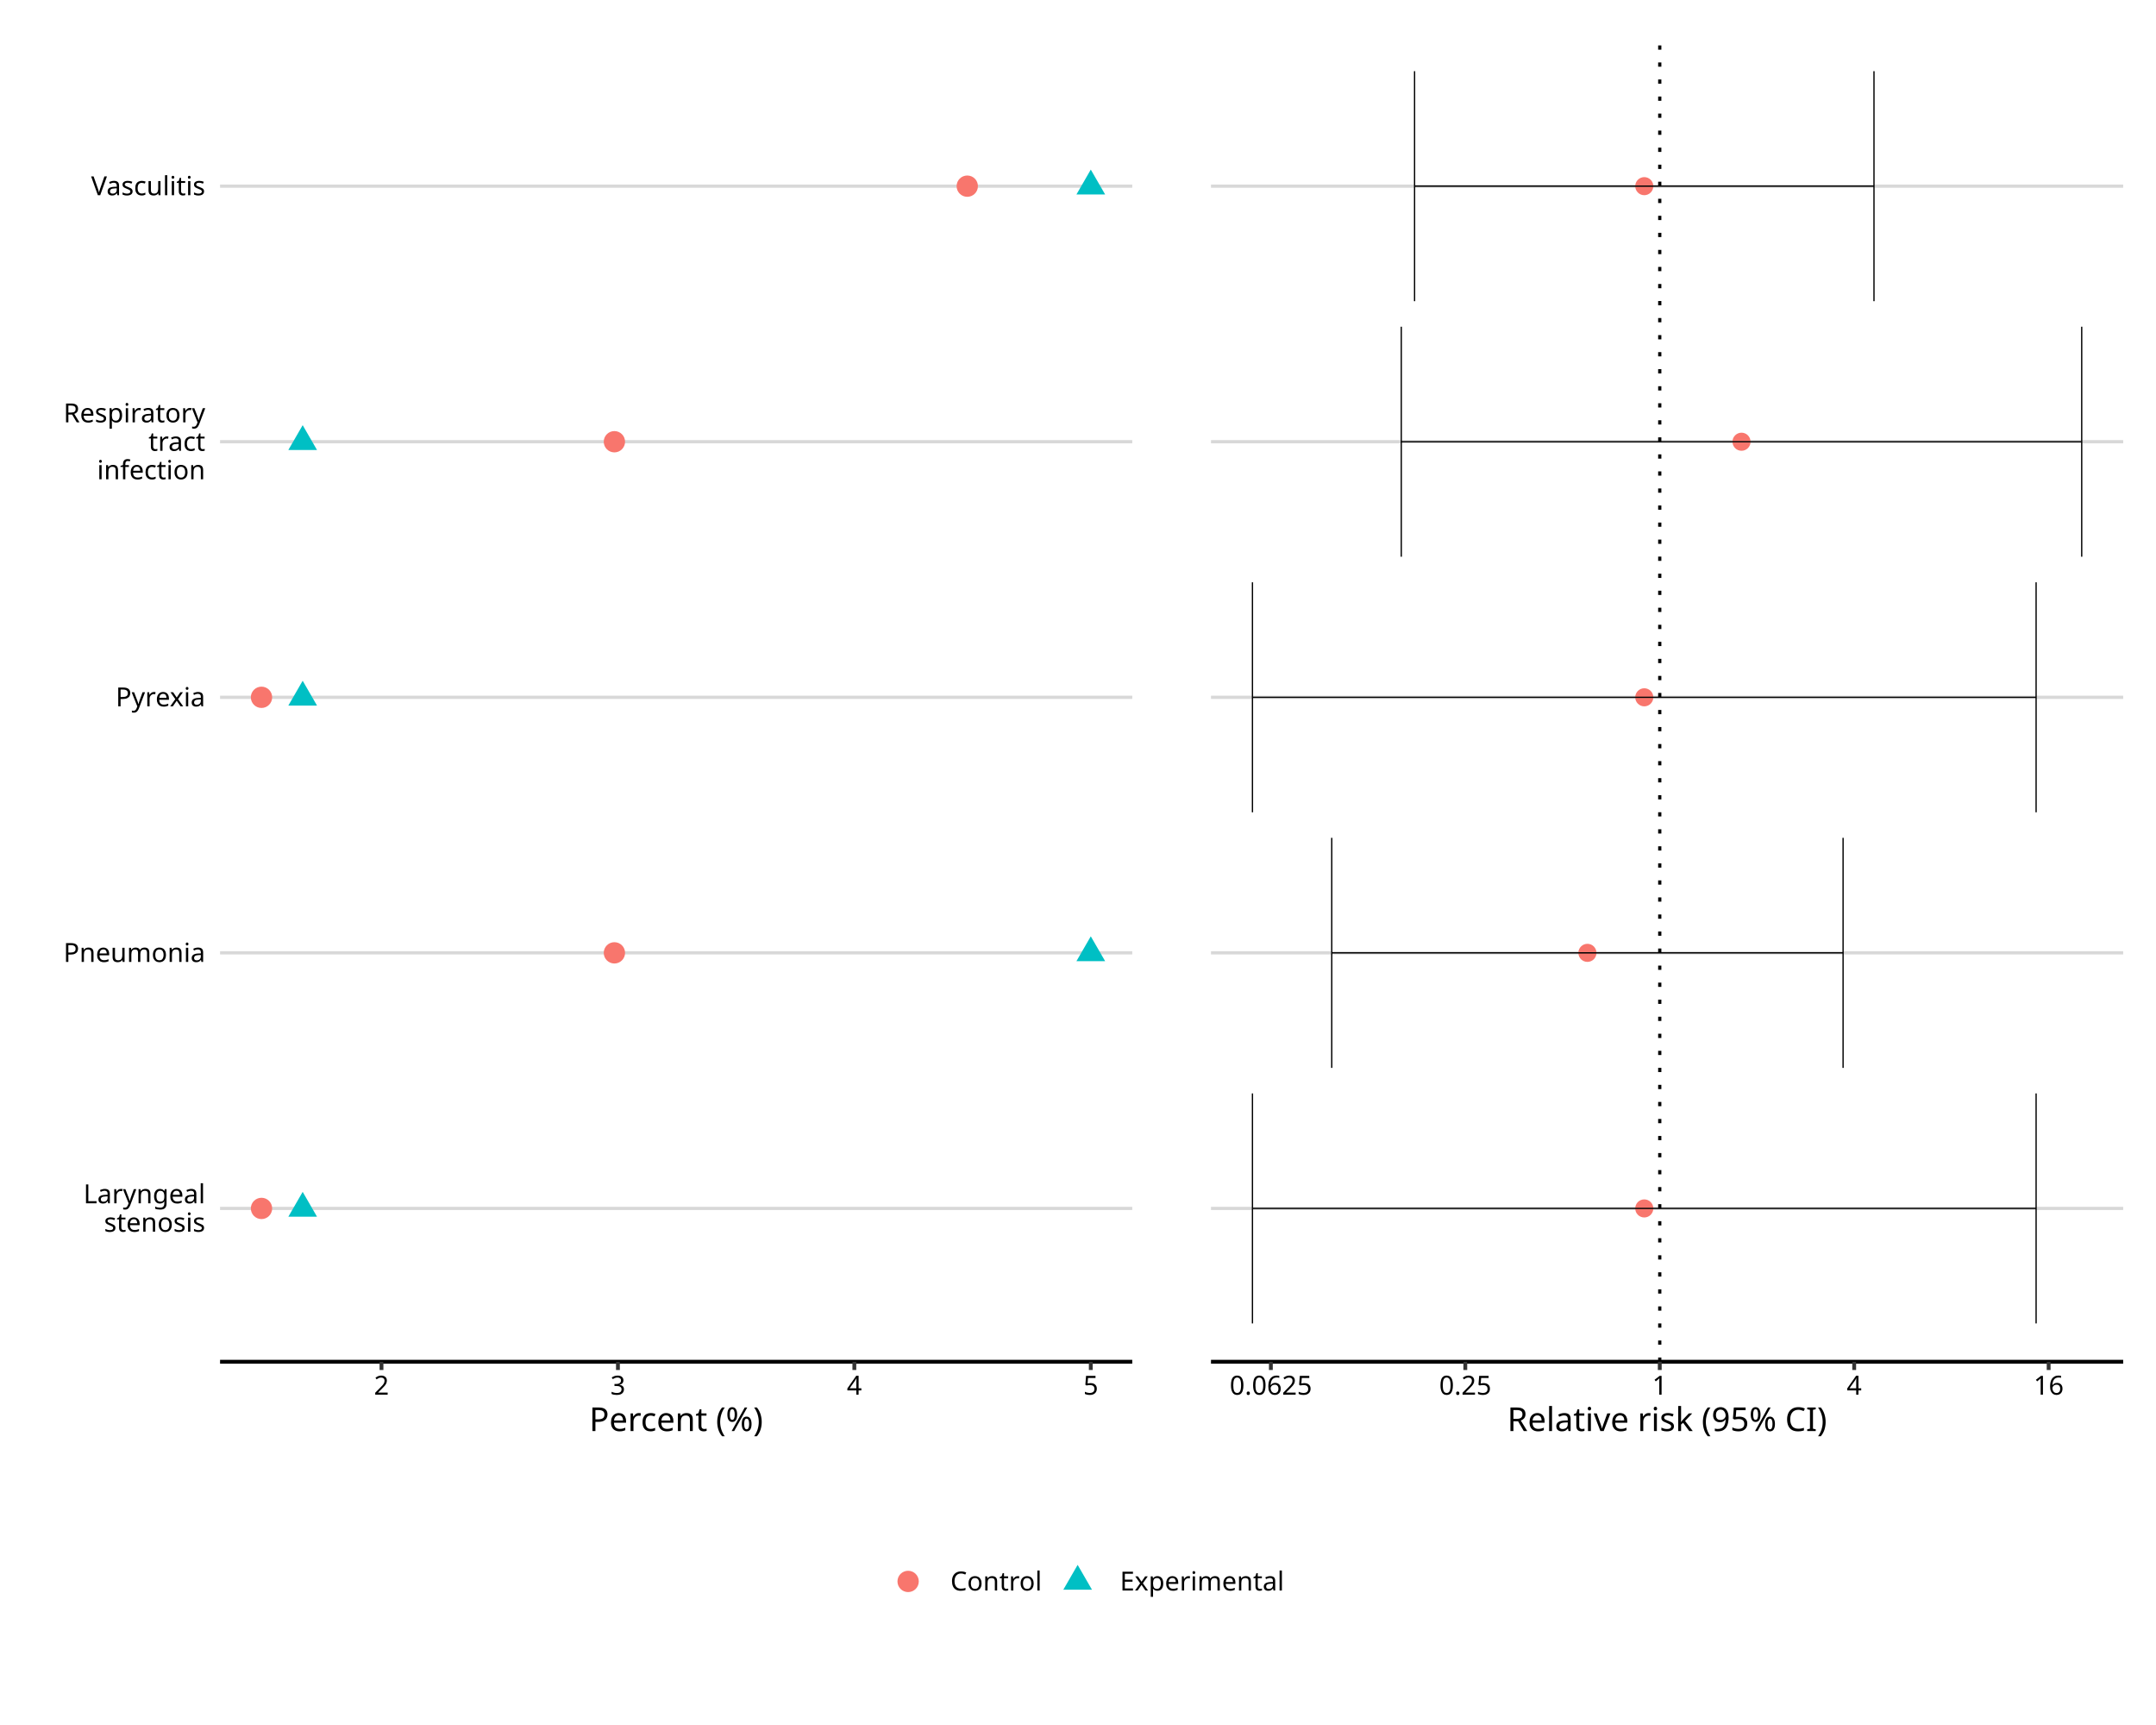
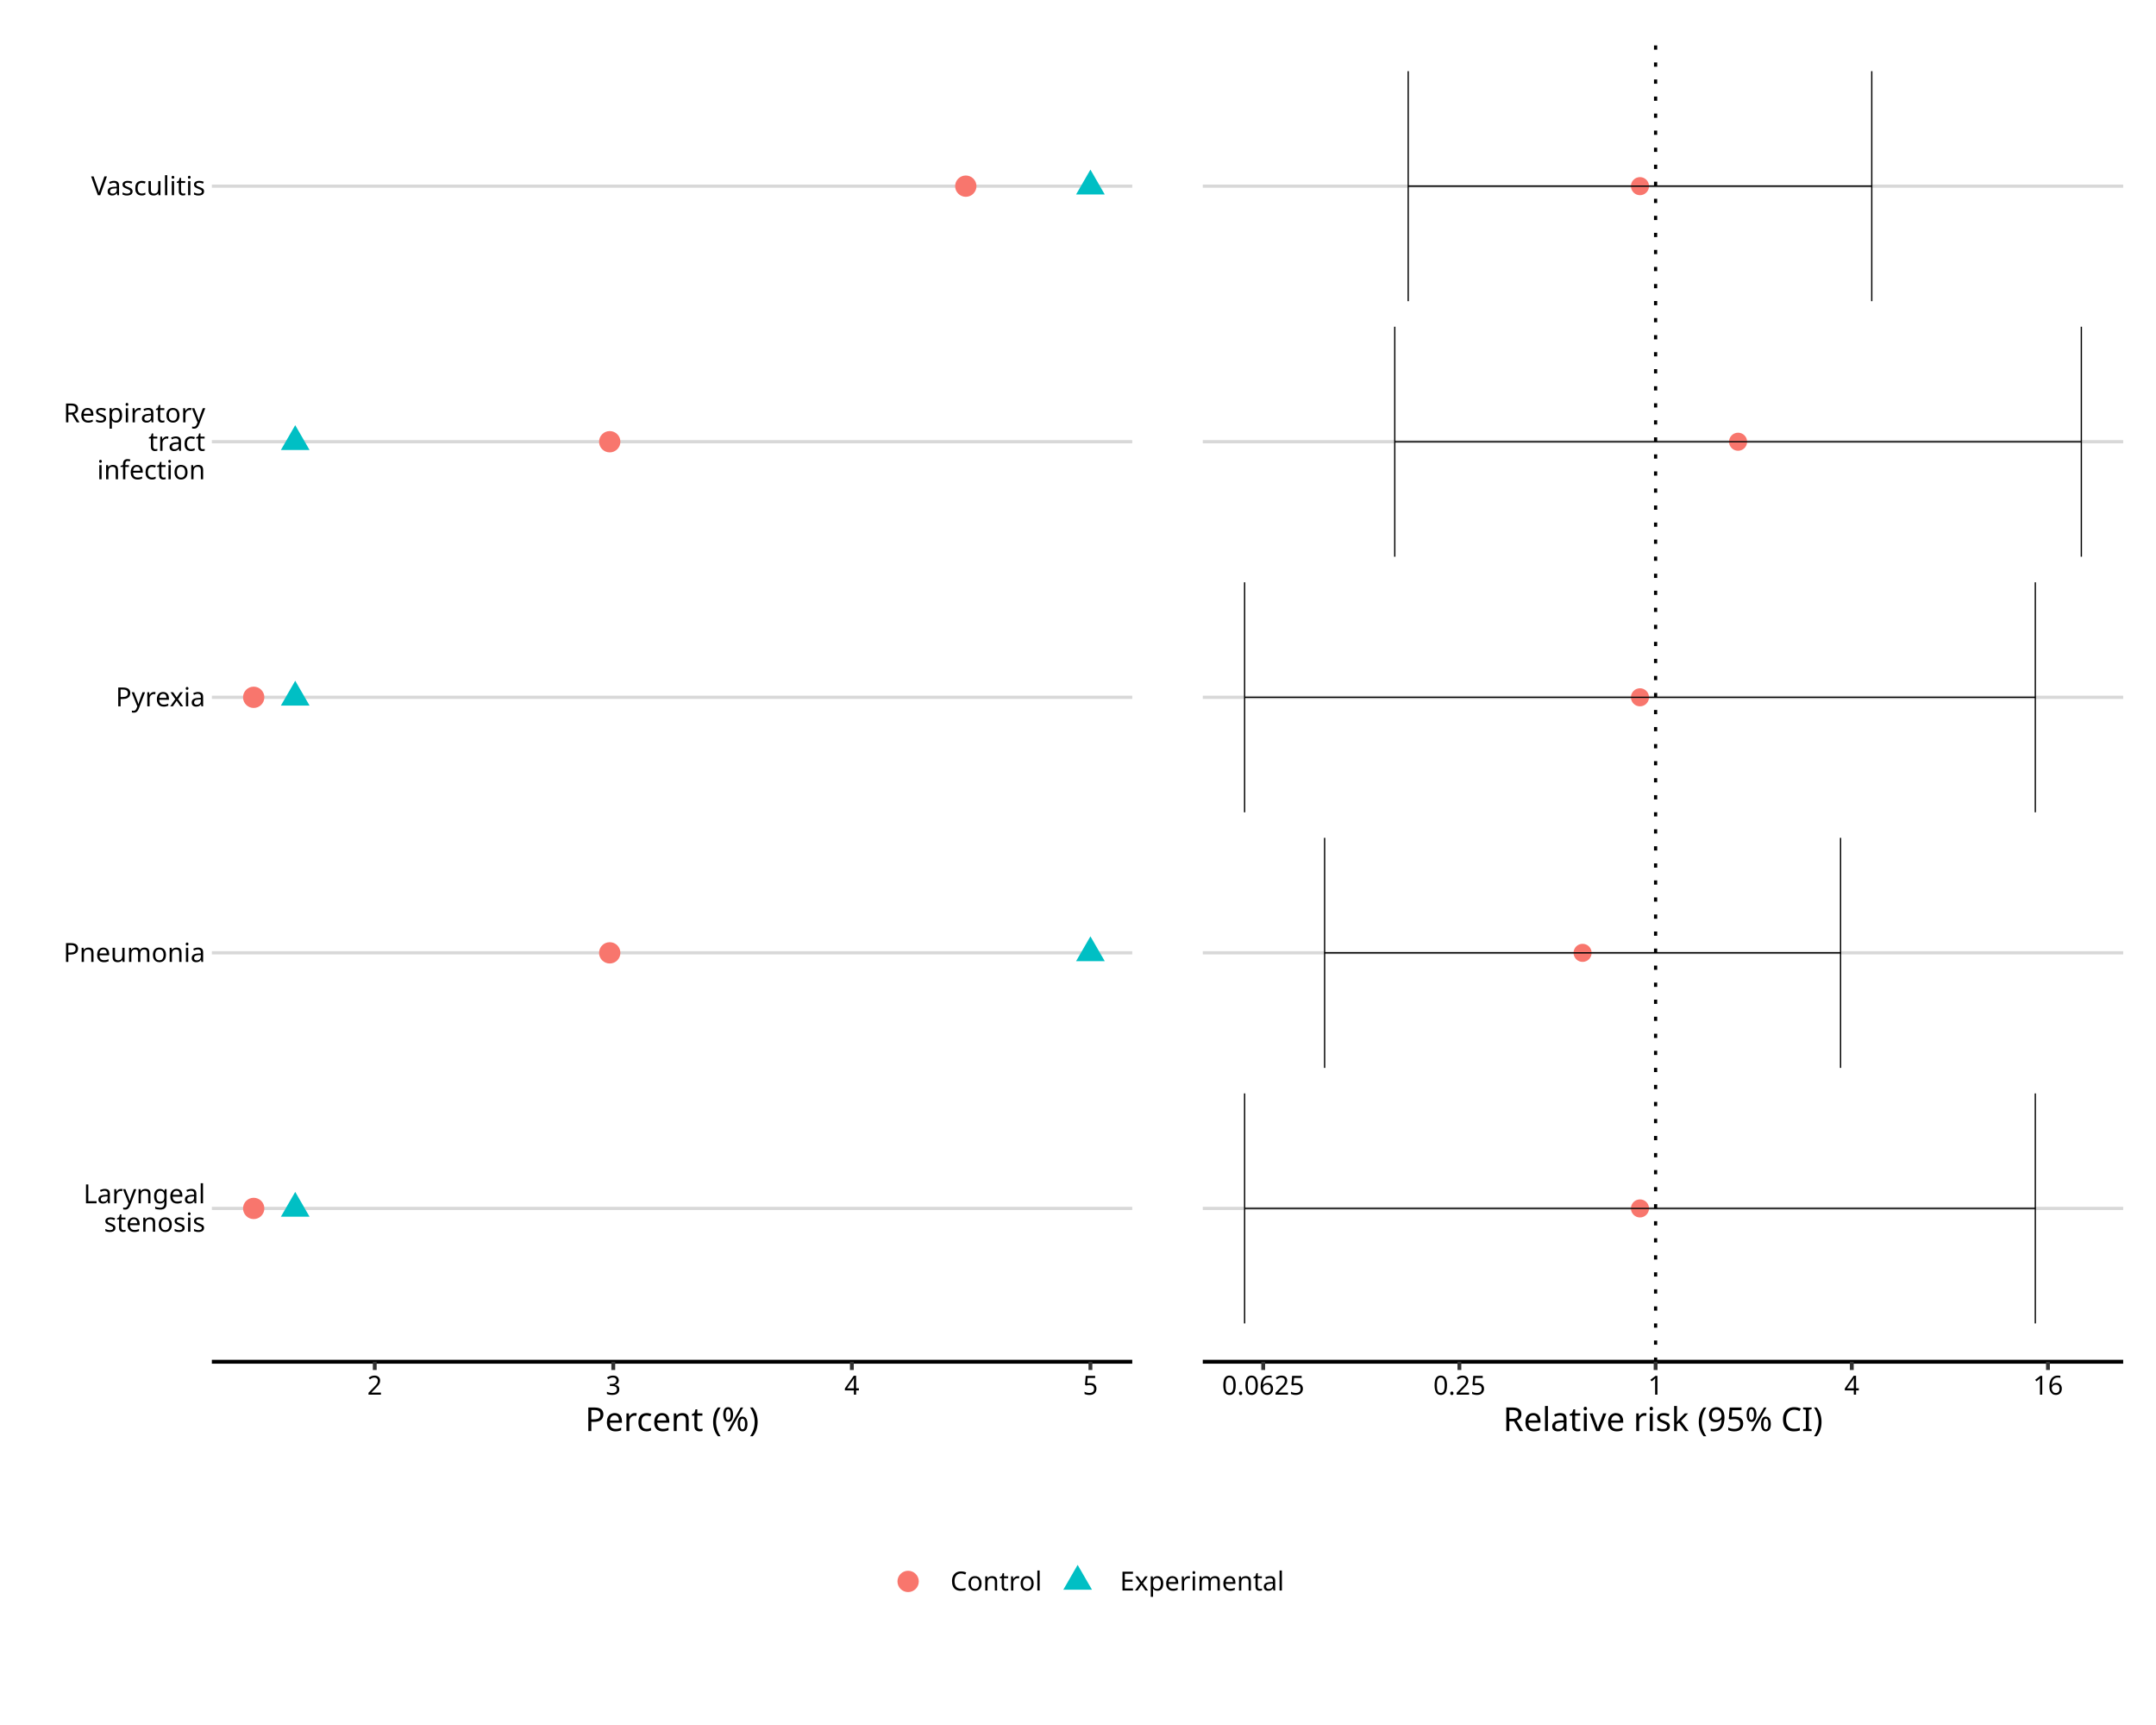
<svg xmlns="http://www.w3.org/2000/svg" class="svglite" data-engine-version="2.0" width="720.00pt" height="576.00pt" viewBox="0 0 720.00 576.00">
  <defs>
    <style type="text/css">
    .svglite line, .svglite polyline, .svglite polygon, .svglite path, .svglite rect, .svglite circle {
      fill: none;
      stroke: #000000;
      stroke-linecap: round;
      stroke-linejoin: round;
      stroke-miterlimit: 10.00;
    }
  </style>
  </defs>
  <rect width="100%" height="100%" style="stroke: none; fill: #FFFFFF;" />
  <defs>
    <clipPath id="cpMC4wMHw3MjAuMDB8MC4wMHw1NzYuMDA=">
      <rect x="0.00" y="0.00" width="720.00" height="576.00" />
    </clipPath>
  </defs>
  <g clip-path="url(#cpMC4wMHw3MjAuMDB8MC4wMHw1NzYuMDA=)">
-     <rect x="0.00" y="0.00" width="720.00" height="576.00" style="stroke-width: 1.07; stroke: #FFFFFF; fill: #FFFFFF;" />
+     <rect x="0" y="0.00" width="720.00" height="576.00" style="stroke-width: 1.07; stroke: #FFFFFF; fill: #FFFFFF;" />
  </g>
  <defs>
    <clipPath id="cpNS40OHw3MTQuNTJ8NDg1LjYwfDU3MC41Mg==">
      <rect x="5.48" y="485.60" width="709.04" height="84.92" />
    </clipPath>
  </defs>
  <g clip-path="url(#cpNS40OHw3MTQuNTJ8NDg1LjYwfDU3MC41Mg==)">
    <rect x="5.48" y="485.60" width="709.04" height="84.92" style="stroke-width: 1.07; stroke: #FFFFFF; fill: #FFFFFF;" />
  </g>
  <g clip-path="url(#cpMC4wMHw3MjAuMDB8MC4wMHw1NzYuMDA=)">
</g>
  <defs>
-     <clipPath id="cpNzMuNDl8NzA5LjA0fDEwLjk2fDU2NS4wNA==">
-       <rect x="73.49" y="10.96" width="635.56" height="554.08" />
-     </clipPath>
-   </defs>
-   <g clip-path="url(#cpNzMuNDl8NzA5LjA0fDEwLjk2fDU2NS4wNA==)">
- </g>
-   <g clip-path="url(#cpMC4wMHw3MjAuMDB8MC4wMHw1NzYuMDA=)">
- </g>
-   <defs>
-     <clipPath id="cpNzMuNDl8NzA5LjA0fDEwLjk2fDQ1NC43MQ==">
-       <rect x="73.49" y="10.96" width="635.56" height="443.76" />
-     </clipPath>
-   </defs>
-   <g clip-path="url(#cpNzMuNDl8NzA5LjA0fDEwLjk2fDQ1NC43MQ==)">
- </g>
-   <g clip-path="url(#cpMC4wMHw3MjAuMDB8MC4wMHw1NzYuMDA=)">
- </g>
-   <g clip-path="url(#cpNzMuNDl8NzA5LjA0fDEwLjk2fDQ1NC43MQ==)">
+     <clipPath id="cpNzAuNzV8NzA5LjA0fDEwLjk2fDU2NS4wNA==">
+       <rect x="70.75" y="10.96" width="638.30" height="554.08" />
+     </clipPath>
+   </defs>
+   <g clip-path="url(#cpNzAuNzV8NzA5LjA0fDEwLjk2fDU2NS4wNA==)">
+ </g>
+   <g clip-path="url(#cpMC4wMHw3MjAuMDB8MC4wMHw1NzYuMDA=)">
+ </g>
+   <defs>
+     <clipPath id="cpNzAuNzV8NzA5LjA0fDEwLjk2fDQ1NC43MQ==">
+       <rect x="70.75" y="10.96" width="638.30" height="443.76" />
+     </clipPath>
+   </defs>
+   <g clip-path="url(#cpNzAuNzV8NzA5LjA0fDEwLjk2fDQ1NC43MQ==)">
+ </g>
+   <g clip-path="url(#cpMC4wMHw3MjAuMDB8MC4wMHw1NzYuMDA=)">
+ </g>
+   <g clip-path="url(#cpNzAuNzV8NzA5LjA0fDEwLjk2fDQ1NC43MQ==)">
</g>
  <g clip-path="url(#cpMC4wMHw3MjAuMDB8MC4wMHw1NzYuMDA=)">
</g>
  <defs>
    <clipPath id="cpNS40OHwzODMuNjB8NS40OHw0ODUuNjA=">
      <rect x="5.48" y="5.48" width="378.12" height="480.12" />
    </clipPath>
  </defs>
  <g clip-path="url(#cpNS40OHwzODMuNjB8NS40OHw0ODUuNjA=)">
    <rect x="5.48" y="5.48" width="378.12" height="480.12" style="stroke-width: 1.07; stroke: none; fill: #FFFFFF;" />
  </g>
  <g clip-path="url(#cpMC4wMHw3MjAuMDB8MC4wMHw1NzYuMDA=)">
</g>
  <defs>
    <clipPath id="cpMzgzLjYwfDcxNC41Mnw1LjQ4fDQ4NS42MA==">
      <rect x="383.60" y="5.48" width="330.92" height="480.12" />
    </clipPath>
  </defs>
  <g clip-path="url(#cpMzgzLjYwfDcxNC41Mnw1LjQ4fDQ4NS42MA==)">
    <rect x="383.60" y="5.48" width="330.92" height="480.12" style="stroke-width: 1.07; stroke: none; fill: #FFFFFF;" />
  </g>
  <g clip-path="url(#cpMC4wMHw3MjAuMDB8MC4wMHw1NzYuMDA=)">
</g>
  <defs>
-     <clipPath id="cpNzMuNDl8Mzc4LjEyfDEwLjk2fDQ1NC43MQ==">
-       <rect x="73.49" y="10.96" width="304.63" height="443.76" />
-     </clipPath>
-   </defs>
-   <g clip-path="url(#cpNzMuNDl8Mzc4LjEyfDEwLjk2fDQ1NC43MQ==)">
-     <polyline points="73.49,403.51 378.12,403.51 " style="stroke-width: 1.07; stroke: #D8D8D8; stroke-linecap: butt;" />
-     <polyline points="73.49,318.17 378.12,318.17 " style="stroke-width: 1.07; stroke: #D8D8D8; stroke-linecap: butt;" />
-     <polyline points="73.49,232.84 378.12,232.84 " style="stroke-width: 1.07; stroke: #D8D8D8; stroke-linecap: butt;" />
-     <polyline points="73.49,147.50 378.12,147.50 " style="stroke-width: 1.07; stroke: #D8D8D8; stroke-linecap: butt;" />
-     <polyline points="73.49,62.16 378.12,62.16 " style="stroke-width: 1.07; stroke: #D8D8D8; stroke-linecap: butt;" />
-     <circle cx="87.33" cy="403.51" r="3.56" style="stroke-width: 0.71; stroke: none; fill: #F8766D;" />
-     <circle cx="205.18" cy="318.17" r="3.56" style="stroke-width: 0.71; stroke: none; fill: #F8766D;" />
-     <circle cx="87.33" cy="232.84" r="3.56" style="stroke-width: 0.71; stroke: none; fill: #F8766D;" />
-     <circle cx="205.18" cy="147.50" r="3.56" style="stroke-width: 0.71; stroke: none; fill: #F8766D;" />
-     <circle cx="323.02" cy="62.16" r="3.56" style="stroke-width: 0.71; stroke: none; fill: #F8766D;" />
-     <polygon points="101.08,397.98 105.87,406.28 96.29,406.28 " style="stroke-width: 0.71; stroke: none; fill: #00BFC4;" />
-     <polygon points="364.27,312.65 369.06,320.94 359.48,320.94 " style="stroke-width: 0.71; stroke: none; fill: #00BFC4;" />
-     <polygon points="101.08,227.31 105.87,235.60 96.29,235.60 " style="stroke-width: 0.71; stroke: none; fill: #00BFC4;" />
-     <polygon points="101.08,141.97 105.87,150.26 96.29,150.26 " style="stroke-width: 0.71; stroke: none; fill: #00BFC4;" />
-     <polygon points="364.27,56.63 369.06,64.93 359.48,64.93 " style="stroke-width: 0.71; stroke: none; fill: #00BFC4;" />
+     <clipPath id="cpNzAuNzV8Mzc4LjEyfDEwLjk2fDQ1NC43MQ==">
+       <rect x="70.75" y="10.96" width="307.37" height="443.76" />
+     </clipPath>
+   </defs>
+   <g clip-path="url(#cpNzAuNzV8Mzc4LjEyfDEwLjk2fDQ1NC43MQ==)">
+     <polyline points="70.75,403.51 378.12,403.51 " style="stroke-width: 1.07; stroke: #D8D8D8; stroke-linecap: butt;" />
+     <polyline points="70.75,318.17 378.12,318.17 " style="stroke-width: 1.07; stroke: #D8D8D8; stroke-linecap: butt;" />
+     <polyline points="70.75,232.84 378.12,232.84 " style="stroke-width: 1.07; stroke: #D8D8D8; stroke-linecap: butt;" />
+     <polyline points="70.75,147.50 378.12,147.50 " style="stroke-width: 1.07; stroke: #D8D8D8; stroke-linecap: butt;" />
+     <polyline points="70.75,62.16 378.12,62.16 " style="stroke-width: 1.07; stroke: #D8D8D8; stroke-linecap: butt;" />
+     <circle cx="84.72" cy="403.51" r="3.56" style="stroke-width: 0.71; stroke: none; fill: #F8766D;" />
+     <circle cx="203.62" cy="318.17" r="3.56" style="stroke-width: 0.71; stroke: none; fill: #F8766D;" />
+     <circle cx="84.72" cy="232.84" r="3.56" style="stroke-width: 0.71; stroke: none; fill: #F8766D;" />
+     <circle cx="203.62" cy="147.50" r="3.56" style="stroke-width: 0.71; stroke: none; fill: #F8766D;" />
+     <circle cx="322.53" cy="62.16" r="3.56" style="stroke-width: 0.71; stroke: none; fill: #F8766D;" />
+     <polygon points="98.59,397.98 103.38,406.28 93.80,406.28 " style="stroke-width: 0.71; stroke: none; fill: #00BFC4;" />
+     <polygon points="364.15,312.65 368.93,320.94 359.36,320.94 " style="stroke-width: 0.71; stroke: none; fill: #00BFC4;" />
+     <polygon points="98.59,227.31 103.38,235.60 93.80,235.60 " style="stroke-width: 0.71; stroke: none; fill: #00BFC4;" />
+     <polygon points="98.59,141.97 103.38,150.26 93.80,150.26 " style="stroke-width: 0.71; stroke: none; fill: #00BFC4;" />
+     <polygon points="364.15,56.63 368.93,64.93 359.36,64.93 " style="stroke-width: 0.71; stroke: none; fill: #00BFC4;" />
  </g>
  <g clip-path="url(#cpMC4wMHw3MjAuMDB8MC4wMHw1NzYuMDA=)">
    <text x="68.55" y="401.79" text-anchor="end" style="font-size: 8.80px; font-family: sans;" textLength="38.65px" lengthAdjust="spacingAndGlyphs">Laryngeal</text>
    <text x="68.55" y="411.29" text-anchor="end" style="font-size: 8.80px; font-family: sans;" textLength="32.29px" lengthAdjust="spacingAndGlyphs">stenosis</text>
    <text x="68.55" y="321.20" text-anchor="end" style="font-size: 8.80px; font-family: sans;" textLength="44.53px" lengthAdjust="spacingAndGlyphs">Pneumonia</text>
    <text x="68.55" y="235.86" text-anchor="end" style="font-size: 8.80px; font-family: sans;" textLength="29.35px" lengthAdjust="spacingAndGlyphs">Pyrexia</text>
    <text x="68.55" y="141.02" text-anchor="end" style="font-size: 8.80px; font-family: sans;" textLength="45.00px" lengthAdjust="spacingAndGlyphs">Respiratory</text>
    <text x="68.55" y="150.53" text-anchor="end" style="font-size: 8.80px; font-family: sans;" textLength="17.12px" lengthAdjust="spacingAndGlyphs">tract</text>
    <text x="68.55" y="160.03" text-anchor="end" style="font-size: 8.80px; font-family: sans;" textLength="32.78px" lengthAdjust="spacingAndGlyphs">infection</text>
    <text x="68.55" y="65.19" text-anchor="end" style="font-size: 8.80px; font-family: sans;" textLength="37.18px" lengthAdjust="spacingAndGlyphs">Vasculitis</text>
-     <polyline points="73.49,454.71 378.12,454.71 " style="stroke-width: 1.28; stroke-linecap: butt;" />
-     <polyline points="127.40,457.45 127.40,454.71 " style="stroke-width: 1.28; stroke: #333333; stroke-linecap: butt;" />
-     <polyline points="206.36,457.45 206.36,454.71 " style="stroke-width: 1.28; stroke: #333333; stroke-linecap: butt;" />
-     <polyline points="285.31,457.45 285.31,454.71 " style="stroke-width: 1.28; stroke: #333333; stroke-linecap: butt;" />
-     <polyline points="364.27,457.45 364.27,454.71 " style="stroke-width: 1.28; stroke: #333333; stroke-linecap: butt;" />
-     <text x="127.40" y="465.70" text-anchor="middle" style="font-size: 8.80px; font-family: sans;" textLength="4.89px" lengthAdjust="spacingAndGlyphs">2</text>
-     <text x="206.36" y="465.70" text-anchor="middle" style="font-size: 8.80px; font-family: sans;" textLength="4.89px" lengthAdjust="spacingAndGlyphs">3</text>
-     <text x="285.31" y="465.70" text-anchor="middle" style="font-size: 8.80px; font-family: sans;" textLength="4.89px" lengthAdjust="spacingAndGlyphs">4</text>
-     <text x="364.27" y="465.70" text-anchor="middle" style="font-size: 8.80px; font-family: sans;" textLength="4.89px" lengthAdjust="spacingAndGlyphs">5</text>
-     <text x="225.80" y="477.84" text-anchor="middle" style="font-size: 11.00px; font-family: sans;" textLength="58.08px" lengthAdjust="spacingAndGlyphs">Percent (%)</text>
-   </g>
-   <defs>
-     <clipPath id="cpNDA0LjQxfDcwOS4wNHwxMC45Nnw0NTQuNzE=">
-       <rect x="404.41" y="10.96" width="304.63" height="443.76" />
-     </clipPath>
-   </defs>
-   <g clip-path="url(#cpNDA0LjQxfDcwOS4wNHwxMC45Nnw0NTQuNzE=)">
-     <polyline points="404.41,403.51 709.04,403.51 " style="stroke-width: 1.07; stroke: #D8D8D8; stroke-linecap: butt;" />
-     <polyline points="404.41,318.17 709.04,318.17 " style="stroke-width: 1.07; stroke: #D8D8D8; stroke-linecap: butt;" />
-     <polyline points="404.41,232.84 709.04,232.84 " style="stroke-width: 1.07; stroke: #D8D8D8; stroke-linecap: butt;" />
-     <polyline points="404.41,147.50 709.04,147.50 " style="stroke-width: 1.07; stroke: #D8D8D8; stroke-linecap: butt;" />
-     <polyline points="404.41,62.16 709.04,62.16 " style="stroke-width: 1.07; stroke: #D8D8D8; stroke-linecap: butt;" />
-     <circle cx="549.11" cy="403.51" r="3.02" style="stroke-width: 0.71; stroke: none; fill: #F8766D;" />
-     <circle cx="530.12" cy="318.17" r="3.02" style="stroke-width: 0.71; stroke: none; fill: #F8766D;" />
-     <circle cx="549.11" cy="232.84" r="3.02" style="stroke-width: 0.71; stroke: none; fill: #F8766D;" />
-     <circle cx="581.58" cy="147.50" r="3.02" style="stroke-width: 0.71; stroke: none; fill: #F8766D;" />
-     <circle cx="549.11" cy="62.16" r="3.02" style="stroke-width: 0.71; stroke: none; fill: #F8766D;" />
-     <line x1="554.28" y1="454.71" x2="554.28" y2="10.96" style="stroke-width: 1.07; stroke-dasharray: 1.42,4.27; stroke-linecap: butt;" />
-     <polyline points="679.96,441.91 679.96,365.11 " style="stroke-width: 0.43; stroke-linecap: butt;" />
-     <polyline points="679.96,403.51 418.26,403.51 " style="stroke-width: 0.43; stroke-linecap: butt;" />
-     <polyline points="418.26,441.91 418.26,365.11 " style="stroke-width: 0.43; stroke-linecap: butt;" />
-     <polyline points="615.50,356.58 615.50,279.77 " style="stroke-width: 0.43; stroke-linecap: butt;" />
-     <polyline points="615.50,318.17 444.74,318.17 " style="stroke-width: 0.43; stroke-linecap: butt;" />
-     <polyline points="444.74,356.58 444.74,279.77 " style="stroke-width: 0.43; stroke-linecap: butt;" />
-     <polyline points="679.96,271.24 679.96,194.43 " style="stroke-width: 0.43; stroke-linecap: butt;" />
-     <polyline points="679.96,232.84 418.26,232.84 " style="stroke-width: 0.43; stroke-linecap: butt;" />
-     <polyline points="418.26,271.24 418.26,194.43 " style="stroke-width: 0.43; stroke-linecap: butt;" />
-     <polyline points="695.19,185.90 695.19,109.10 " style="stroke-width: 0.43; stroke-linecap: butt;" />
-     <polyline points="695.19,147.50 467.96,147.50 " style="stroke-width: 0.43; stroke-linecap: butt;" />
-     <polyline points="467.96,185.90 467.96,109.10 " style="stroke-width: 0.43; stroke-linecap: butt;" />
-     <polyline points="625.82,100.56 625.82,23.76 " style="stroke-width: 0.43; stroke-linecap: butt;" />
-     <polyline points="625.82,62.16 472.40,62.16 " style="stroke-width: 0.43; stroke-linecap: butt;" />
-     <polyline points="472.40,100.56 472.40,23.76 " style="stroke-width: 0.43; stroke-linecap: butt;" />
-   </g>
-   <g clip-path="url(#cpMC4wMHw3MjAuMDB8MC4wMHw1NzYuMDA=)">
-     <polyline points="404.41,454.71 709.04,454.71 " style="stroke-width: 1.28; stroke-linecap: butt;" />
-     <polyline points="424.41,457.45 424.41,454.71 " style="stroke-width: 1.28; stroke: #333333; stroke-linecap: butt;" />
-     <polyline points="489.34,457.45 489.34,454.71 " style="stroke-width: 1.28; stroke: #333333; stroke-linecap: butt;" />
-     <polyline points="554.28,457.45 554.28,454.71 " style="stroke-width: 1.28; stroke: #333333; stroke-linecap: butt;" />
-     <polyline points="619.21,457.45 619.21,454.71 " style="stroke-width: 1.28; stroke: #333333; stroke-linecap: butt;" />
-     <polyline points="684.15,457.45 684.15,454.71 " style="stroke-width: 1.28; stroke: #333333; stroke-linecap: butt;" />
-     <text x="424.41" y="465.70" text-anchor="middle" style="font-size: 8.80px; font-family: sans;" textLength="26.92px" lengthAdjust="spacingAndGlyphs">0.0625</text>
-     <text x="489.34" y="465.70" text-anchor="middle" style="font-size: 8.80px; font-family: sans;" textLength="17.13px" lengthAdjust="spacingAndGlyphs">0.25</text>
-     <text x="554.28" y="465.70" text-anchor="middle" style="font-size: 8.80px; font-family: sans;" textLength="4.89px" lengthAdjust="spacingAndGlyphs">1</text>
-     <text x="619.21" y="465.70" text-anchor="middle" style="font-size: 8.80px; font-family: sans;" textLength="4.89px" lengthAdjust="spacingAndGlyphs">4</text>
-     <text x="684.15" y="465.70" text-anchor="middle" style="font-size: 8.80px; font-family: sans;" textLength="9.79px" lengthAdjust="spacingAndGlyphs">16</text>
-     <text x="556.73" y="477.84" text-anchor="middle" style="font-size: 11.00px; font-family: sans;" textLength="106.37px" lengthAdjust="spacingAndGlyphs">Relative risk (95% CI)</text>
-   </g>
-   <defs>
-     <clipPath id="cpNzMuNDl8NzA5LjA0fDQ5MS4wOHw1NjUuMDQ=">
-       <rect x="73.49" y="491.08" width="635.56" height="73.96" />
-     </clipPath>
-   </defs>
-   <g clip-path="url(#cpNzMuNDl8NzA5LjA0fDQ5MS4wOHw1NjUuMDQ=)">
+     <polyline points="70.75,454.71 378.12,454.71 " style="stroke-width: 1.28; stroke-linecap: butt;" />
+     <polyline points="125.15,457.45 125.15,454.71 " style="stroke-width: 1.28; stroke: #333333; stroke-linecap: butt;" />
+     <polyline points="204.81,457.45 204.81,454.71 " style="stroke-width: 1.28; stroke: #333333; stroke-linecap: butt;" />
+     <polyline points="284.48,457.45 284.48,454.71 " style="stroke-width: 1.28; stroke: #333333; stroke-linecap: butt;" />
+     <polyline points="364.15,457.45 364.15,454.71 " style="stroke-width: 1.28; stroke: #333333; stroke-linecap: butt;" />
+     <text x="125.15" y="465.70" text-anchor="middle" style="font-size: 8.80px; font-family: sans;" textLength="4.89px" lengthAdjust="spacingAndGlyphs">2</text>
+     <text x="204.81" y="465.70" text-anchor="middle" style="font-size: 8.80px; font-family: sans;" textLength="4.89px" lengthAdjust="spacingAndGlyphs">3</text>
+     <text x="284.48" y="465.70" text-anchor="middle" style="font-size: 8.80px; font-family: sans;" textLength="4.89px" lengthAdjust="spacingAndGlyphs">4</text>
+     <text x="364.15" y="465.70" text-anchor="middle" style="font-size: 8.80px; font-family: sans;" textLength="4.89px" lengthAdjust="spacingAndGlyphs">5</text>
+     <text x="224.43" y="477.84" text-anchor="middle" style="font-size: 11.00px; font-family: sans;" textLength="58.08px" lengthAdjust="spacingAndGlyphs">Percent (%)</text>
+   </g>
+   <defs>
+     <clipPath id="cpNDAxLjY3fDcwOS4wNHwxMC45Nnw0NTQuNzE=">
+       <rect x="401.67" y="10.96" width="307.37" height="443.76" />
+     </clipPath>
+   </defs>
+   <g clip-path="url(#cpNDAxLjY3fDcwOS4wNHwxMC45Nnw0NTQuNzE=)">
+     <polyline points="401.67,403.51 709.04,403.51 " style="stroke-width: 1.07; stroke: #D8D8D8; stroke-linecap: butt;" />
+     <polyline points="401.67,318.17 709.04,318.17 " style="stroke-width: 1.07; stroke: #D8D8D8; stroke-linecap: butt;" />
+     <polyline points="401.67,232.84 709.04,232.84 " style="stroke-width: 1.07; stroke: #D8D8D8; stroke-linecap: butt;" />
+     <polyline points="401.67,147.50 709.04,147.50 " style="stroke-width: 1.07; stroke: #D8D8D8; stroke-linecap: butt;" />
+     <polyline points="401.67,62.16 709.04,62.16 " style="stroke-width: 1.07; stroke: #D8D8D8; stroke-linecap: butt;" />
+     <circle cx="547.67" cy="403.51" r="3.02" style="stroke-width: 0.71; stroke: none; fill: #F8766D;" />
+     <circle cx="528.51" cy="318.17" r="3.02" style="stroke-width: 0.71; stroke: none; fill: #F8766D;" />
+     <circle cx="547.67" cy="232.84" r="3.02" style="stroke-width: 0.71; stroke: none; fill: #F8766D;" />
+     <circle cx="580.43" cy="147.50" r="3.02" style="stroke-width: 0.71; stroke: none; fill: #F8766D;" />
+     <circle cx="547.67" cy="62.16" r="3.02" style="stroke-width: 0.71; stroke: none; fill: #F8766D;" />
+     <line x1="552.89" y1="454.71" x2="552.89" y2="10.96" style="stroke-width: 1.07; stroke-dasharray: 1.42,4.27; stroke-linecap: butt;" />
+     <polyline points="679.70,441.91 679.70,365.11 " style="stroke-width: 0.43; stroke-linecap: butt;" />
+     <polyline points="679.70,403.51 415.64,403.51 " style="stroke-width: 0.43; stroke-linecap: butt;" />
+     <polyline points="415.64,441.91 415.64,365.11 " style="stroke-width: 0.43; stroke-linecap: butt;" />
+     <polyline points="614.66,356.58 614.66,279.77 " style="stroke-width: 0.43; stroke-linecap: butt;" />
+     <polyline points="614.66,318.17 442.36,318.17 " style="stroke-width: 0.43; stroke-linecap: butt;" />
+     <polyline points="442.36,356.58 442.36,279.77 " style="stroke-width: 0.43; stroke-linecap: butt;" />
+     <polyline points="679.70,271.24 679.70,194.43 " style="stroke-width: 0.43; stroke-linecap: butt;" />
+     <polyline points="679.70,232.84 415.64,232.84 " style="stroke-width: 0.43; stroke-linecap: butt;" />
+     <polyline points="415.64,271.24 415.64,194.43 " style="stroke-width: 0.43; stroke-linecap: butt;" />
+     <polyline points="695.07,185.90 695.07,109.10 " style="stroke-width: 0.43; stroke-linecap: butt;" />
+     <polyline points="695.07,147.50 465.79,147.50 " style="stroke-width: 0.43; stroke-linecap: butt;" />
+     <polyline points="465.79,185.90 465.79,109.10 " style="stroke-width: 0.43; stroke-linecap: butt;" />
+     <polyline points="625.08,100.56 625.08,23.76 " style="stroke-width: 0.43; stroke-linecap: butt;" />
+     <polyline points="625.08,62.16 470.27,62.16 " style="stroke-width: 0.43; stroke-linecap: butt;" />
+     <polyline points="470.27,100.56 470.27,23.76 " style="stroke-width: 0.43; stroke-linecap: butt;" />
+   </g>
+   <g clip-path="url(#cpMC4wMHw3MjAuMDB8MC4wMHw1NzYuMDA=)">
+     <polyline points="401.67,454.71 709.04,454.71 " style="stroke-width: 1.28; stroke-linecap: butt;" />
+     <polyline points="421.85,457.45 421.85,454.71 " style="stroke-width: 1.28; stroke: #333333; stroke-linecap: butt;" />
+     <polyline points="487.37,457.45 487.37,454.71 " style="stroke-width: 1.28; stroke: #333333; stroke-linecap: butt;" />
+     <polyline points="552.89,457.45 552.89,454.71 " style="stroke-width: 1.28; stroke: #333333; stroke-linecap: butt;" />
+     <polyline points="618.41,457.45 618.41,454.71 " style="stroke-width: 1.28; stroke: #333333; stroke-linecap: butt;" />
+     <polyline points="683.92,457.45 683.92,454.71 " style="stroke-width: 1.28; stroke: #333333; stroke-linecap: butt;" />
+     <text x="421.85" y="465.70" text-anchor="middle" style="font-size: 8.80px; font-family: sans;" textLength="26.92px" lengthAdjust="spacingAndGlyphs">0.0625</text>
+     <text x="487.37" y="465.70" text-anchor="middle" style="font-size: 8.80px; font-family: sans;" textLength="17.13px" lengthAdjust="spacingAndGlyphs">0.25</text>
+     <text x="552.89" y="465.70" text-anchor="middle" style="font-size: 8.80px; font-family: sans;" textLength="4.89px" lengthAdjust="spacingAndGlyphs">1</text>
+     <text x="618.41" y="465.70" text-anchor="middle" style="font-size: 8.80px; font-family: sans;" textLength="4.89px" lengthAdjust="spacingAndGlyphs">4</text>
+     <text x="683.92" y="465.70" text-anchor="middle" style="font-size: 8.80px; font-family: sans;" textLength="9.79px" lengthAdjust="spacingAndGlyphs">16</text>
+     <text x="555.36" y="477.84" text-anchor="middle" style="font-size: 11.00px; font-family: sans;" textLength="106.37px" lengthAdjust="spacingAndGlyphs">Relative risk (95% CI)</text>
+   </g>
+   <defs>
+     <clipPath id="cpNzAuNzV8NzA5LjA0fDQ5MS4wOHw1NjUuMDQ=">
+       <rect x="70.75" y="491.08" width="638.30" height="73.96" />
+     </clipPath>
+   </defs>
+   <g clip-path="url(#cpNzAuNzV8NzA5LjA0fDQ5MS4wOHw1NjUuMDQ=)">
</g>
  <g clip-path="url(#cpMC4wMHw3MjAuMDB8MC4wMHw1NzYuMDA=)">
</g>
  <g clip-path="url(#cpNS40OHw3MTQuNTJ8NDg1LjYwfDU3MC41Mg==)">
</g>
  <g clip-path="url(#cpMC4wMHw3MjAuMDB8MC4wMHw1NzYuMDA=)">
</g>
  <g clip-path="url(#cpNS40OHw3MTQuNTJ8NDg1LjYwfDU3MC41Mg==)">
</g>
  <g clip-path="url(#cpMC4wMHw3MjAuMDB8MC4wMHw1NzYuMDA=)">
    <rect x="289.15" y="513.94" width="141.69" height="28.24" style="stroke-width: 1.07; stroke: none; fill: #FFFFFF;" />
  </g>
  <g clip-path="url(#cpNS40OHw3MTQuNTJ8NDg1LjYwfDU3MC41Mg==)">
</g>
  <g clip-path="url(#cpMC4wMHw3MjAuMDB8MC4wMHw1NzYuMDA=)">
- </g>
-   <g clip-path="url(#cpNS40OHw3MTQuNTJ8NDg1LjYwfDU3MC41Mg==)">
- </g>
-   <g clip-path="url(#cpMC4wMHw3MjAuMDB8MC4wMHw1NzYuMDA=)">
    <circle cx="303.27" cy="528.06" r="3.56" style="stroke-width: 0.71; stroke: none; fill: #F8766D;" />
  </g>
  <g clip-path="url(#cpNS40OHw3MTQuNTJ8NDg1LjYwfDU3MC41Mg==)">
</g>
  <g clip-path="url(#cpMC4wMHw3MjAuMDB8MC4wMHw1NzYuMDA=)">
- </g>
-   <g clip-path="url(#cpNS40OHw3MTQuNTJ8NDg1LjYwfDU3MC41Mg==)">
- </g>
-   <g clip-path="url(#cpMC4wMHw3MjAuMDB8MC4wMHw1NzYuMDA=)">
    <polygon points="359.88,522.53 364.67,530.83 355.09,530.83 " style="stroke-width: 0.71; stroke: none; fill: #00BFC4;" />
  </g>
  <g clip-path="url(#cpNS40OHw3MTQuNTJ8NDg1LjYwfDU3MC41Mg==)">
</g>
  <g clip-path="url(#cpMC4wMHw3MjAuMDB8MC4wMHw1NzYuMDA=)">
    <text x="317.39" y="531.09" style="font-size: 8.80px; font-family: sans;" textLength="28.37px" lengthAdjust="spacingAndGlyphs">Control</text>
  </g>
  <g clip-path="url(#cpNS40OHw3MTQuNTJ8NDg1LjYwfDU3MC41Mg==)">
</g>
  <g clip-path="url(#cpMC4wMHw3MjAuMDB8MC4wMHw1NzYuMDA=)">
    <text x="374.00" y="531.09" style="font-size: 8.80px; font-family: sans;" textLength="51.36px" lengthAdjust="spacingAndGlyphs">Experimental</text>
  </g>
  <g clip-path="url(#cpNS40OHw3MTQuNTJ8NDg1LjYwfDU3MC41Mg==)">
</g>
  <g clip-path="url(#cpMC4wMHw3MjAuMDB8MC4wMHw1NzYuMDA=)">
</g>
  <defs>
-     <clipPath id="cpNzMuNDl8NzA5LjA0fDQ5MS4wOHw0OTEuMDg=">
-       <rect x="73.49" y="491.08" width="635.56" height="0.00" />
-     </clipPath>
-   </defs>
-   <g clip-path="url(#cpNzMuNDl8NzA5LjA0fDQ5MS4wOHw0OTEuMDg=)">
- </g>
-   <g clip-path="url(#cpMC4wMHw3MjAuMDB8MC4wMHw1NzYuMDA=)">
- </g>
-   <g clip-path="url(#cpNzMuNDl8NzA5LjA0fDQ5MS4wOHw0OTEuMDg=)">
- </g>
-   <g clip-path="url(#cpMC4wMHw3MjAuMDB8MC4wMHw1NzYuMDA=)">
- </g>
-   <defs>
-     <clipPath id="cpNzMuNDl8NzA5LjA0fDU2NS4wNHw1NjUuMDQ=">
-       <rect x="73.49" y="565.04" width="635.56" height="0.00" />
-     </clipPath>
-   </defs>
-   <g clip-path="url(#cpNzMuNDl8NzA5LjA0fDU2NS4wNHw1NjUuMDQ=)">
+     <clipPath id="cpNzAuNzV8NzA5LjA0fDQ5MS4wOHw0OTEuMDg=">
+       <rect x="70.75" y="491.08" width="638.30" height="0.00" />
+     </clipPath>
+   </defs>
+   <g clip-path="url(#cpNzAuNzV8NzA5LjA0fDQ5MS4wOHw0OTEuMDg=)">
+ </g>
+   <g clip-path="url(#cpMC4wMHw3MjAuMDB8MC4wMHw1NzYuMDA=)">
+ </g>
+   <g clip-path="url(#cpNzAuNzV8NzA5LjA0fDQ5MS4wOHw0OTEuMDg=)">
+ </g>
+   <g clip-path="url(#cpMC4wMHw3MjAuMDB8MC4wMHw1NzYuMDA=)">
+ </g>
+   <defs>
+     <clipPath id="cpNzAuNzV8NzA5LjA0fDU2NS4wNHw1NjUuMDQ=">
+       <rect x="70.75" y="565.04" width="638.30" height="0.00" />
+     </clipPath>
+   </defs>
+   <g clip-path="url(#cpNzAuNzV8NzA5LjA0fDU2NS4wNHw1NjUuMDQ=)">
</g>
  <g clip-path="url(#cpMC4wMHw3MjAuMDB8MC4wMHw1NzYuMDA=)">
</g>
</svg>
